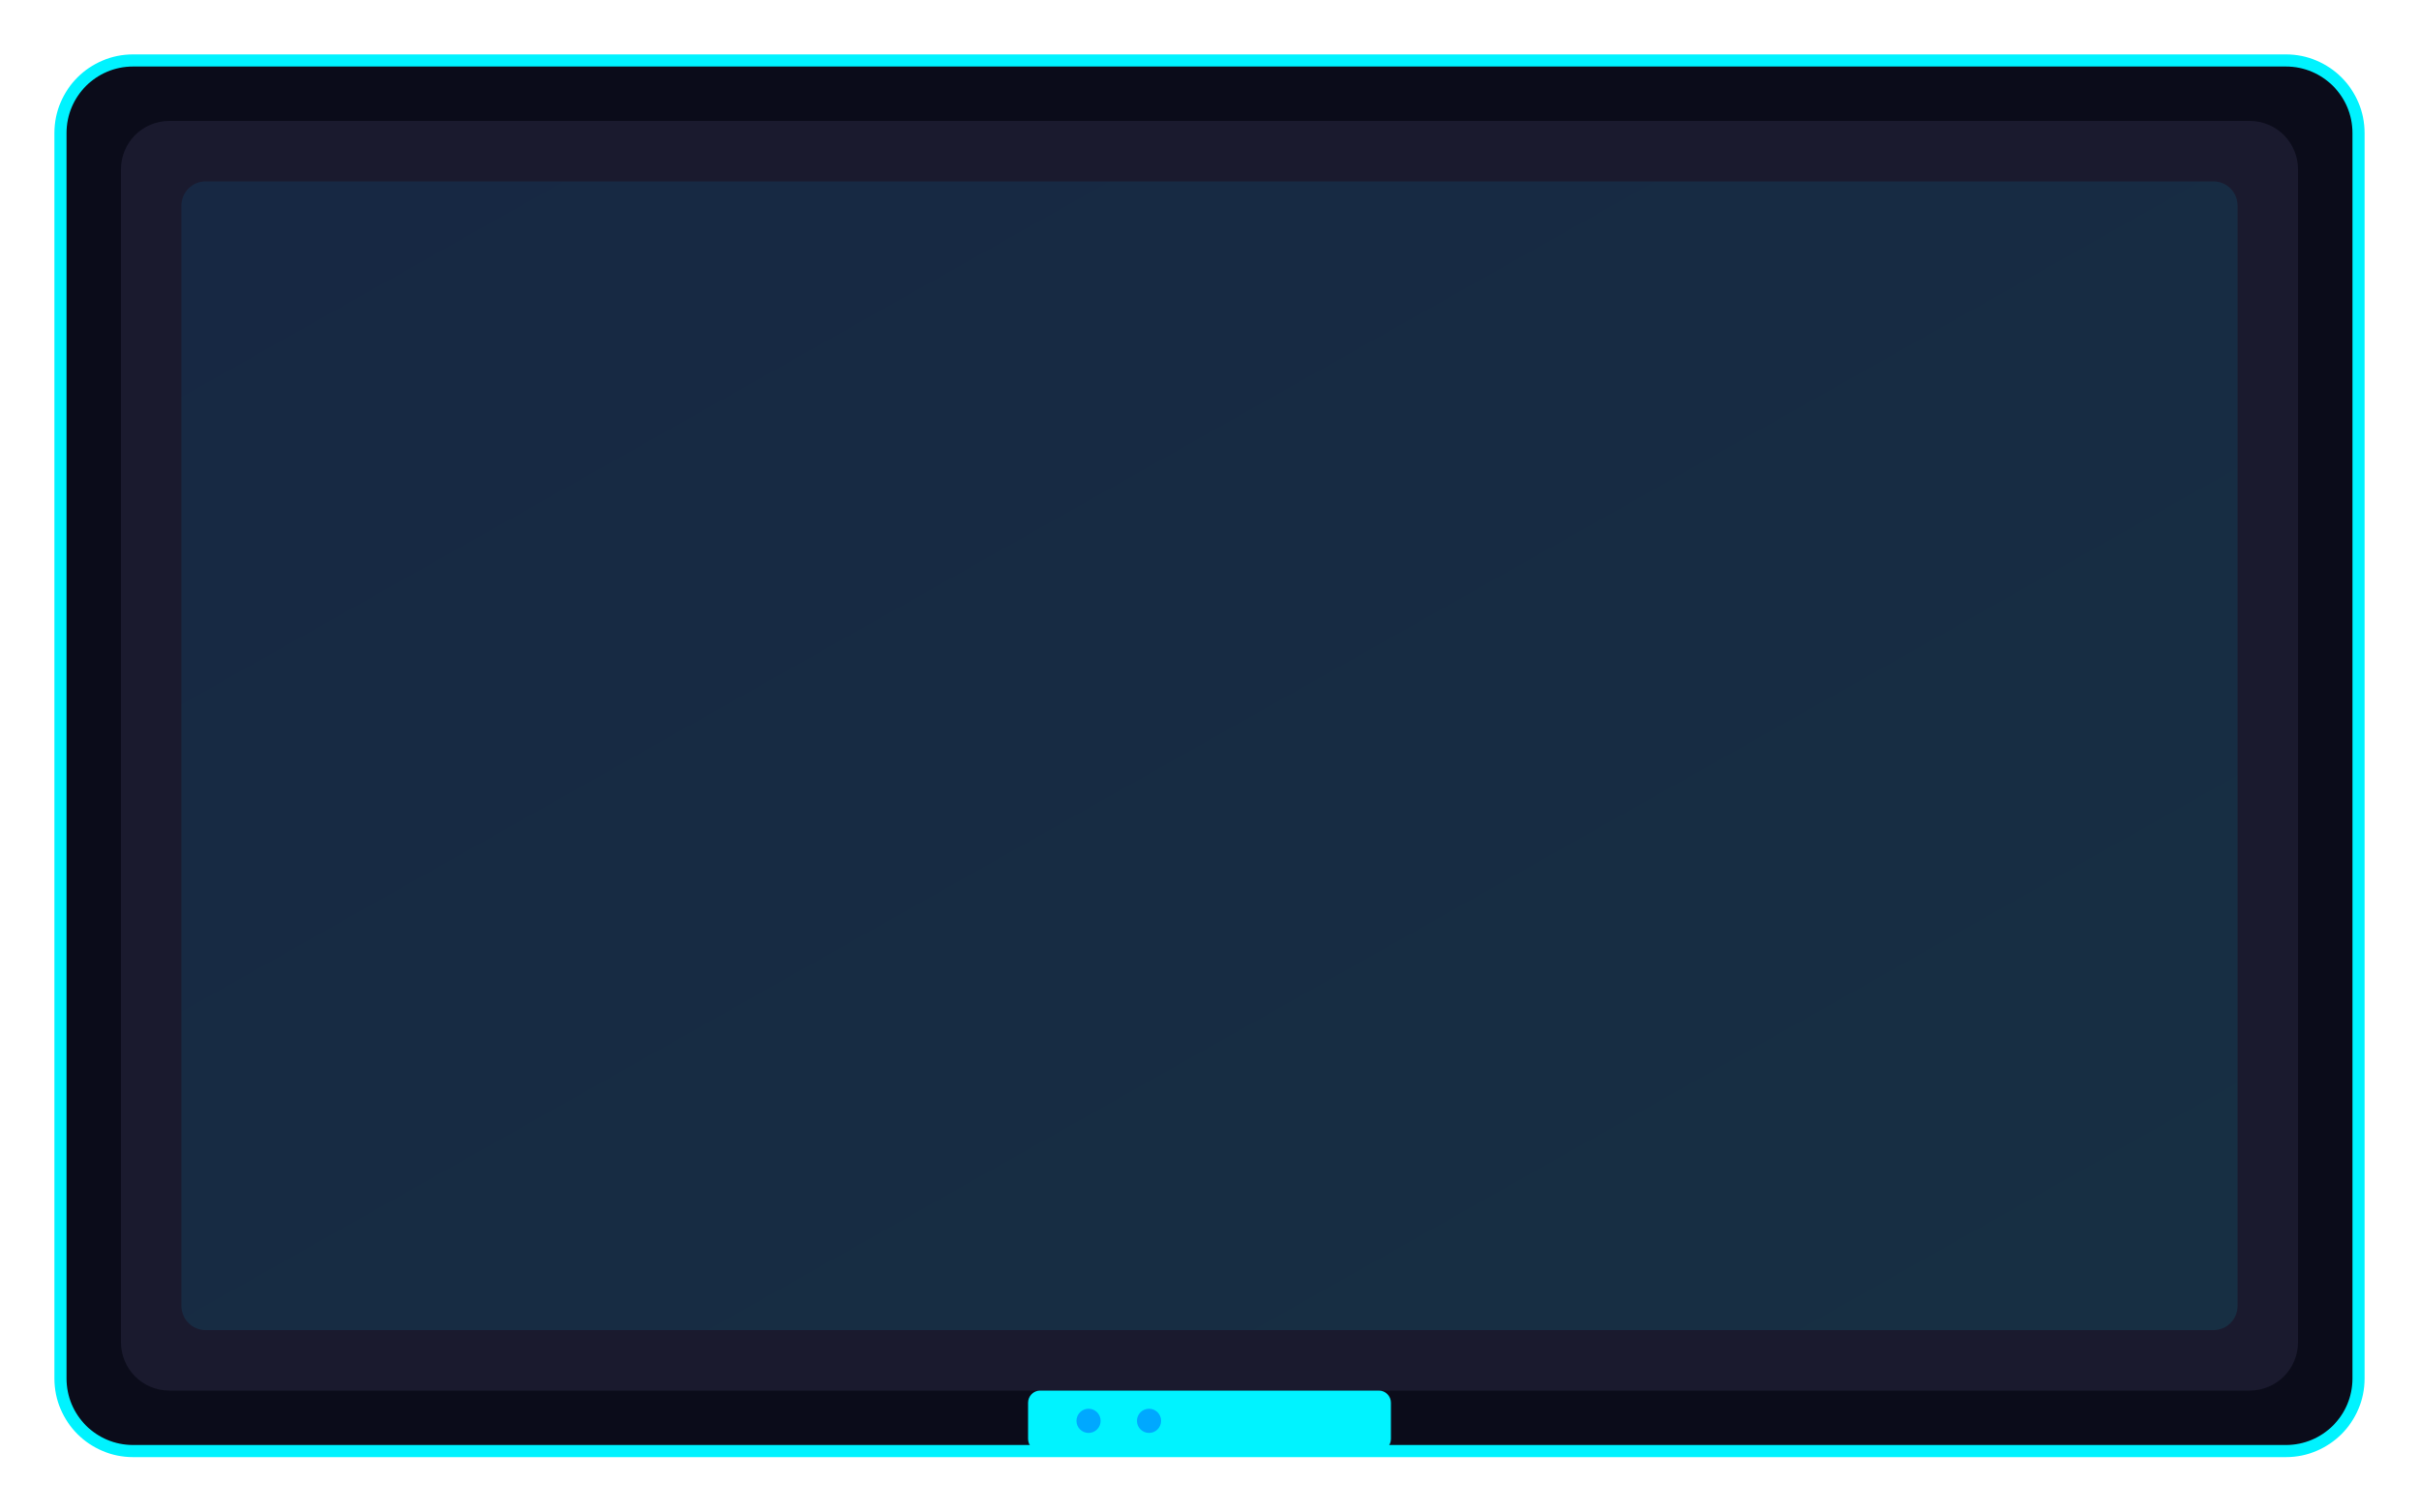
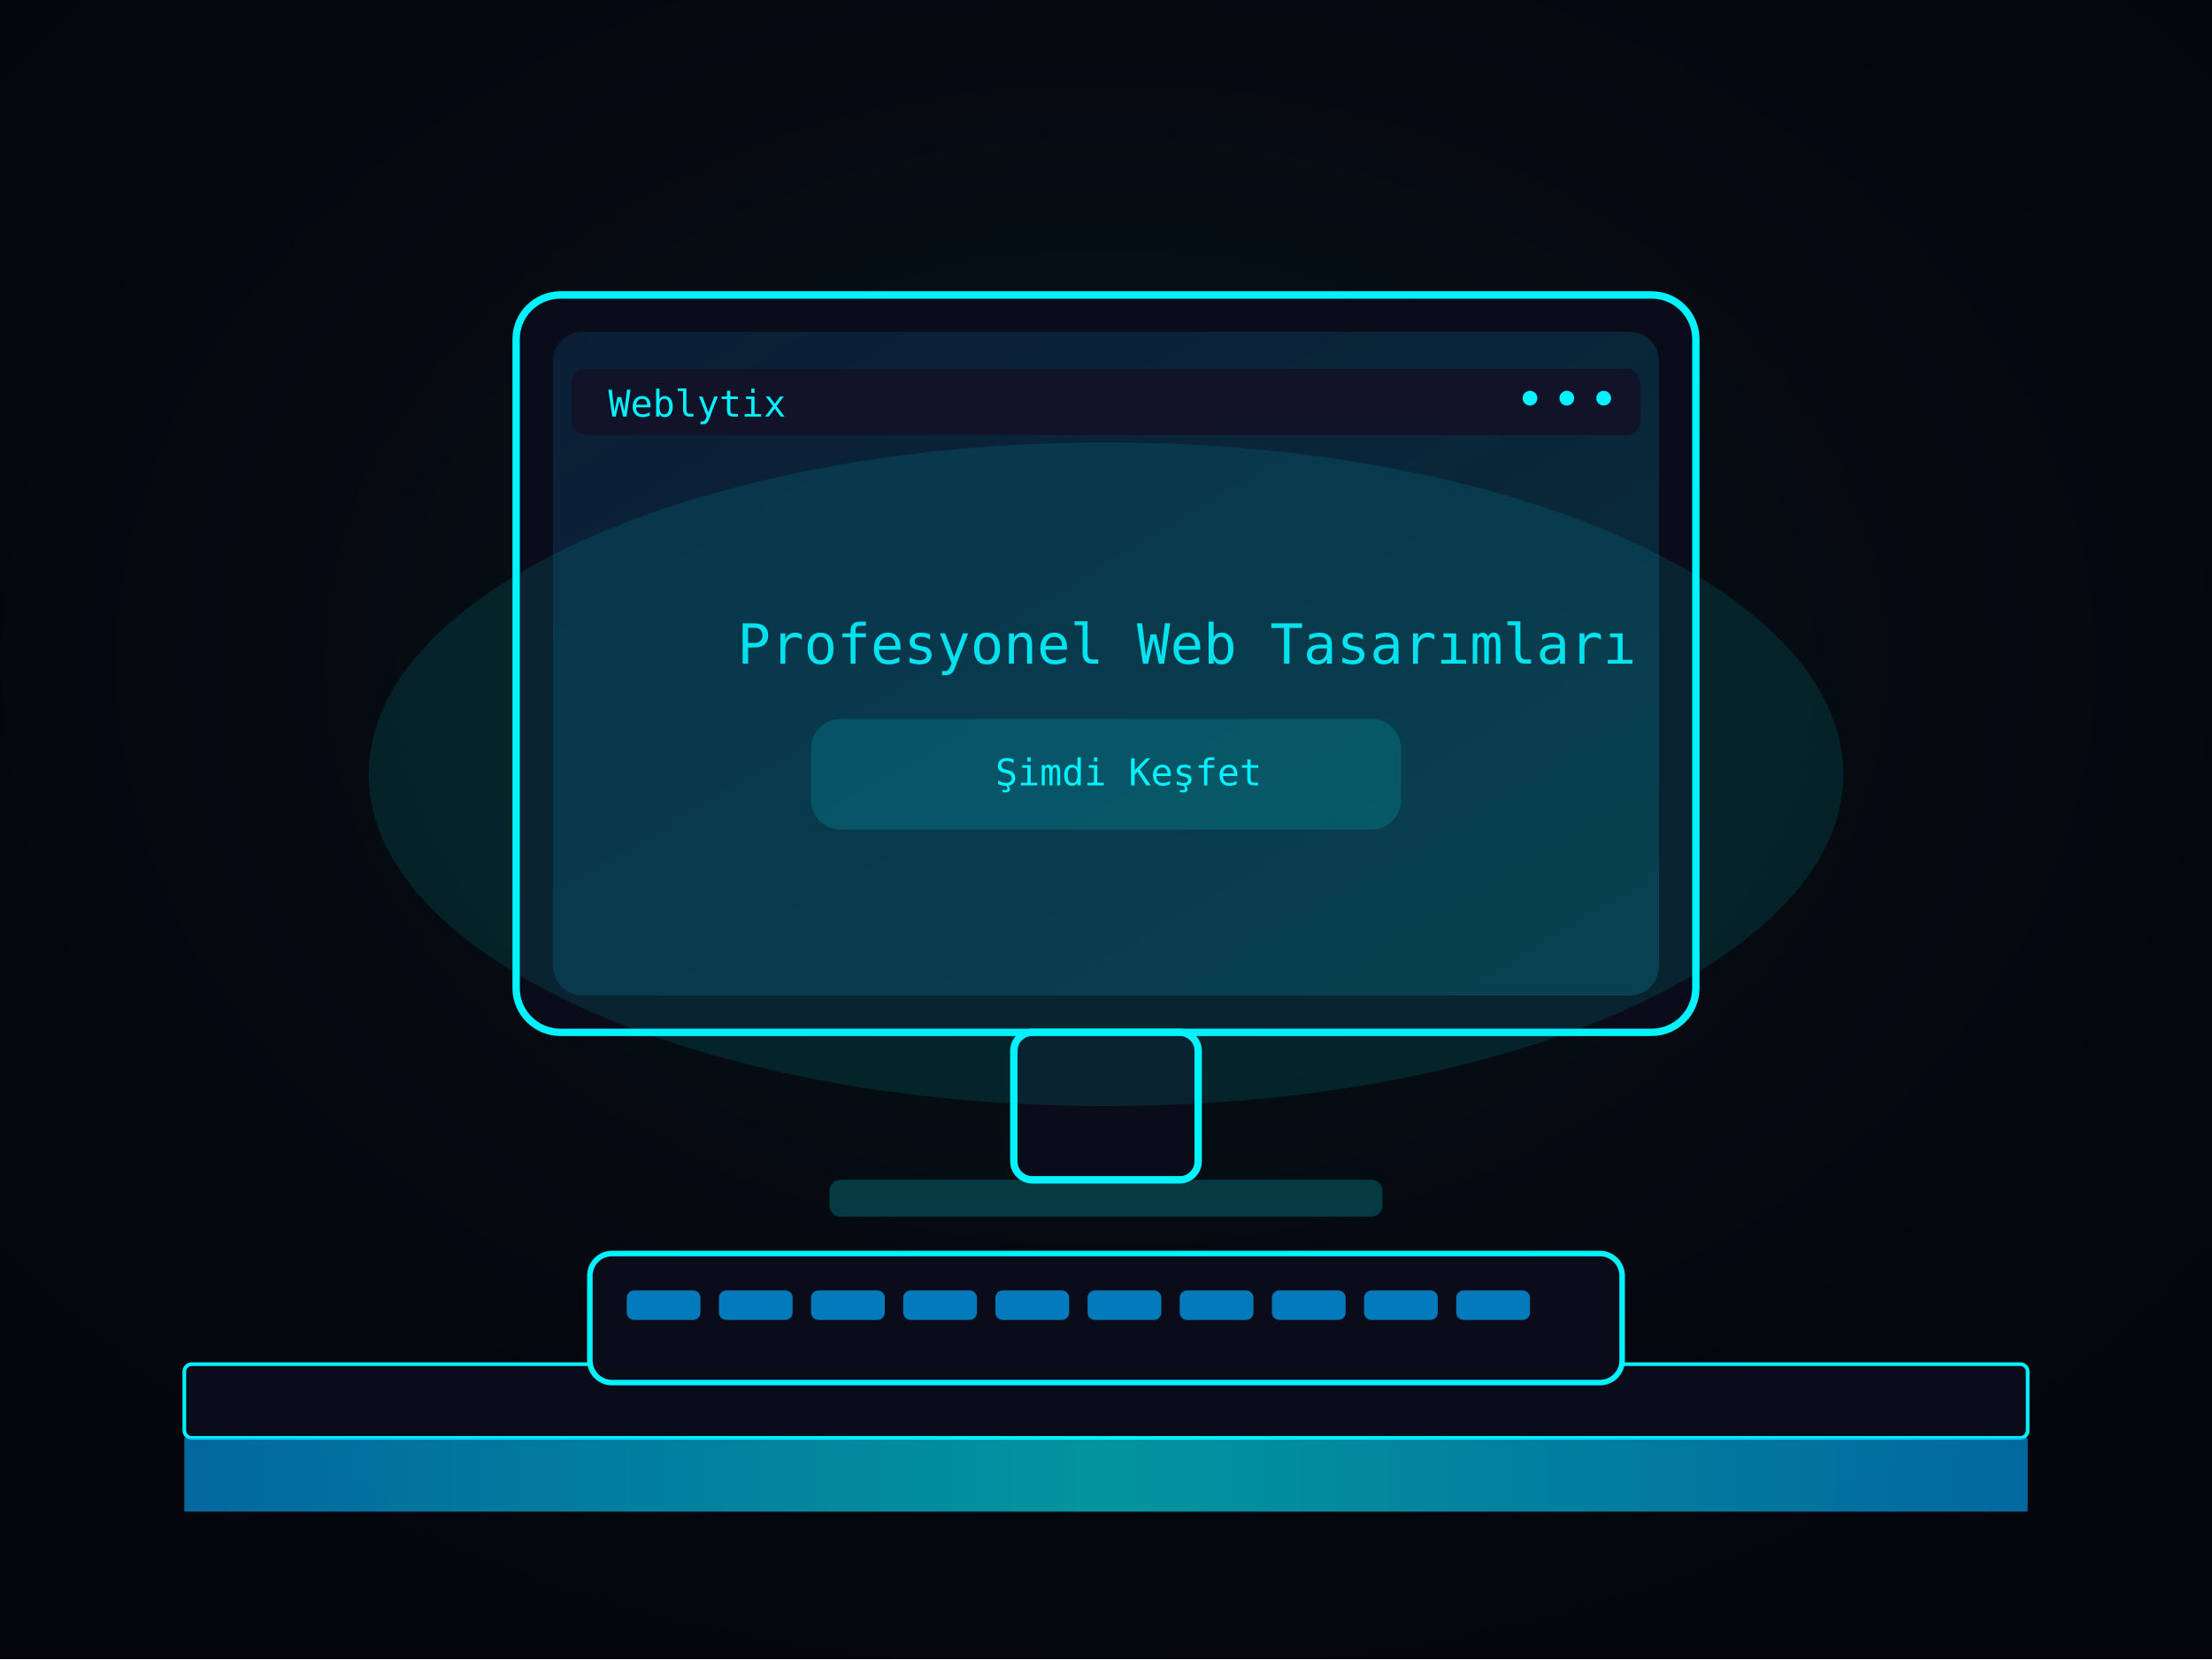
- <svg xmlns="http://www.w3.org/2000/svg" width="400" height="250" viewBox="0 0 400 250">
-   <rect x="10" y="10" width="380" height="230" rx="12" fill="#0b0c1a" stroke="#00f3ff" stroke-width="2" />
-   <rect x="20" y="20" width="360" height="210" rx="8" fill="#1a1a2e" />
-   <rect x="30" y="30" width="340" height="190" rx="4" fill="url(#screenGradient)" />
-   <rect x="170" y="230" width="60" height="10" rx="2" fill="#00f3ff" />
-   <circle cx="180" cy="235" r="2" fill="#00a8ff" />
-   <circle cx="190" cy="235" r="2" fill="#00a8ff" />
+ <svg xmlns="http://www.w3.org/2000/svg" width="600" height="450" viewBox="0 0 600 450">
+   <rect width="600" height="450" fill="#05060d" />
+   <rect width="600" height="450" fill="url(#wallGlow)" opacity="0.3" />
+   <rect x="50" y="370" width="500" height="20" rx="2" fill="#0b0c1a" stroke="#00f3ff" stroke-width="1" />
+   <rect x="50" y="390" width="500" height="20" fill="url(#deskLight)" opacity="0.6" />
+   <rect x="140" y="80" width="320" height="200" rx="12" fill="#0b0c1a" stroke="#00f3ff" stroke-width="2" />
+   <rect x="150" y="90" width="300" height="180" rx="8" fill="url(#screenGradient)" />
+   <rect x="155" y="100" width="290" height="18" rx="4" fill="#111428" />
+   <text x="165" y="113" fill="#00f3ff" font-size="10" font-family="monospace">Weblytix</text>
+   <circle cx="415" cy="108" r="2" fill="#00f3ff" />
+   <circle cx="425" cy="108" r="2" fill="#00f3ff" />
+   <circle cx="435" cy="108" r="2" fill="#00f3ff" />
+   <text x="200" y="180" fill="#00f3ff" font-size="15" font-family="monospace" opacity="0.9">Profesyonel Web Tasarımları</text>
+   <rect x="220" y="195" width="160" height="30" rx="8" fill="#00f3ff" opacity="0.15" />
+   <text x="270" y="213" fill="#00f3ff" font-size="10" font-family="monospace">Şimdi Keşfet</text>
+   <rect x="275" y="280" width="50" height="40" rx="5" fill="#0b0c1a" stroke="#00f3ff" stroke-width="2" />
+   <rect x="225" y="320" width="150" height="10" rx="3" fill="#00f3ff" opacity="0.2" />
+   <rect x="160" y="340" width="280" height="35" rx="6" fill="#0b0c1a" stroke="#00f3ff" stroke-width="1.5" />
+   <g fill="#00a8ff" opacity="0.7">
+     <rect x="170" y="350" width="20" height="8" rx="2" />
+     <rect x="195" y="350" width="20" height="8" rx="2" />
+     <rect x="220" y="350" width="20" height="8" rx="2" />
+     <rect x="245" y="350" width="20" height="8" rx="2" />
+     <rect x="270" y="350" width="20" height="8" rx="2" />
+     <rect x="295" y="350" width="20" height="8" rx="2" />
+     <rect x="320" y="350" width="20" height="8" rx="2" />
+     <rect x="345" y="350" width="20" height="8" rx="2" />
+     <rect x="370" y="350" width="20" height="8" rx="2" />
+     <rect x="395" y="350" width="20" height="8" rx="2" />
+   </g>
+   <ellipse cx="300" cy="210" rx="200" ry="90" fill="#00f3ff" opacity="0.1" />
  <defs>
    <linearGradient id="screenGradient" x1="0" y1="0" x2="1" y2="1">
-       <stop offset="0%" stop-color="#00a8ff" stop-opacity="0.1" />
-       <stop offset="100%" stop-color="#00f3ff" stop-opacity="0.1" />
+       <stop offset="0%" stop-color="#00a8ff" stop-opacity="0.12" />
+       <stop offset="100%" stop-color="#00f3ff" stop-opacity="0.15" />
+     </linearGradient>
+     <radialGradient id="wallGlow" cx="50%" cy="40%" r="70%">
+       <stop offset="0%" stop-color="#00f3ff" stop-opacity="0.25" />
+       <stop offset="100%" stop-color="#05060d" stop-opacity="0" />
+     </radialGradient>
+     <linearGradient id="deskLight" x1="0" y1="0" x2="1" y2="0">
+       <stop offset="0%" stop-color="#00a8ff" />
+       <stop offset="50%" stop-color="#00f3ff" />
+       <stop offset="100%" stop-color="#00a8ff" />
    </linearGradient>
  </defs>
</svg>
